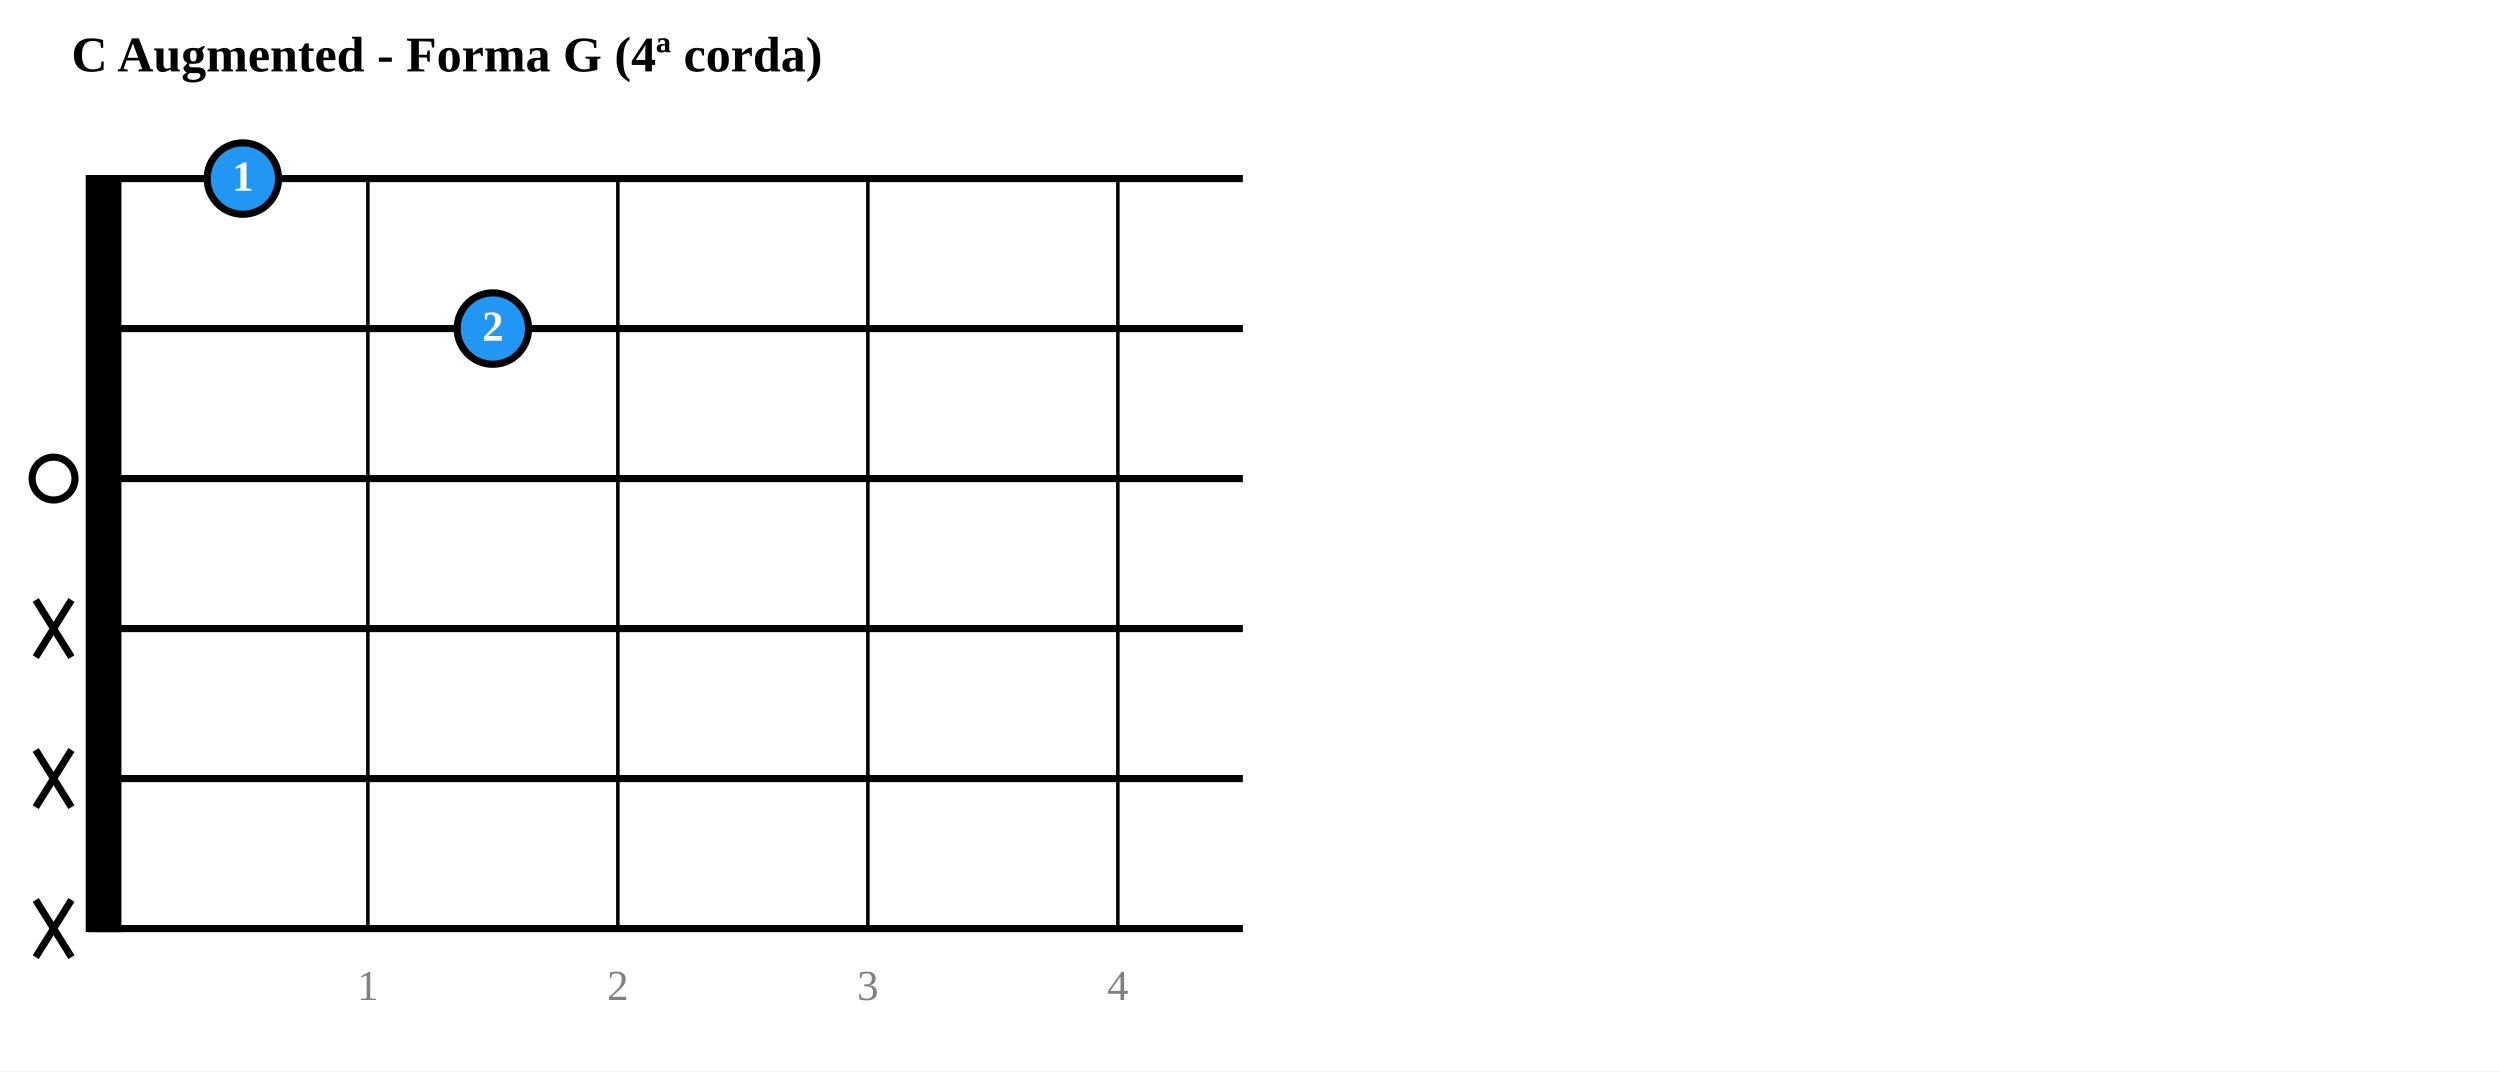
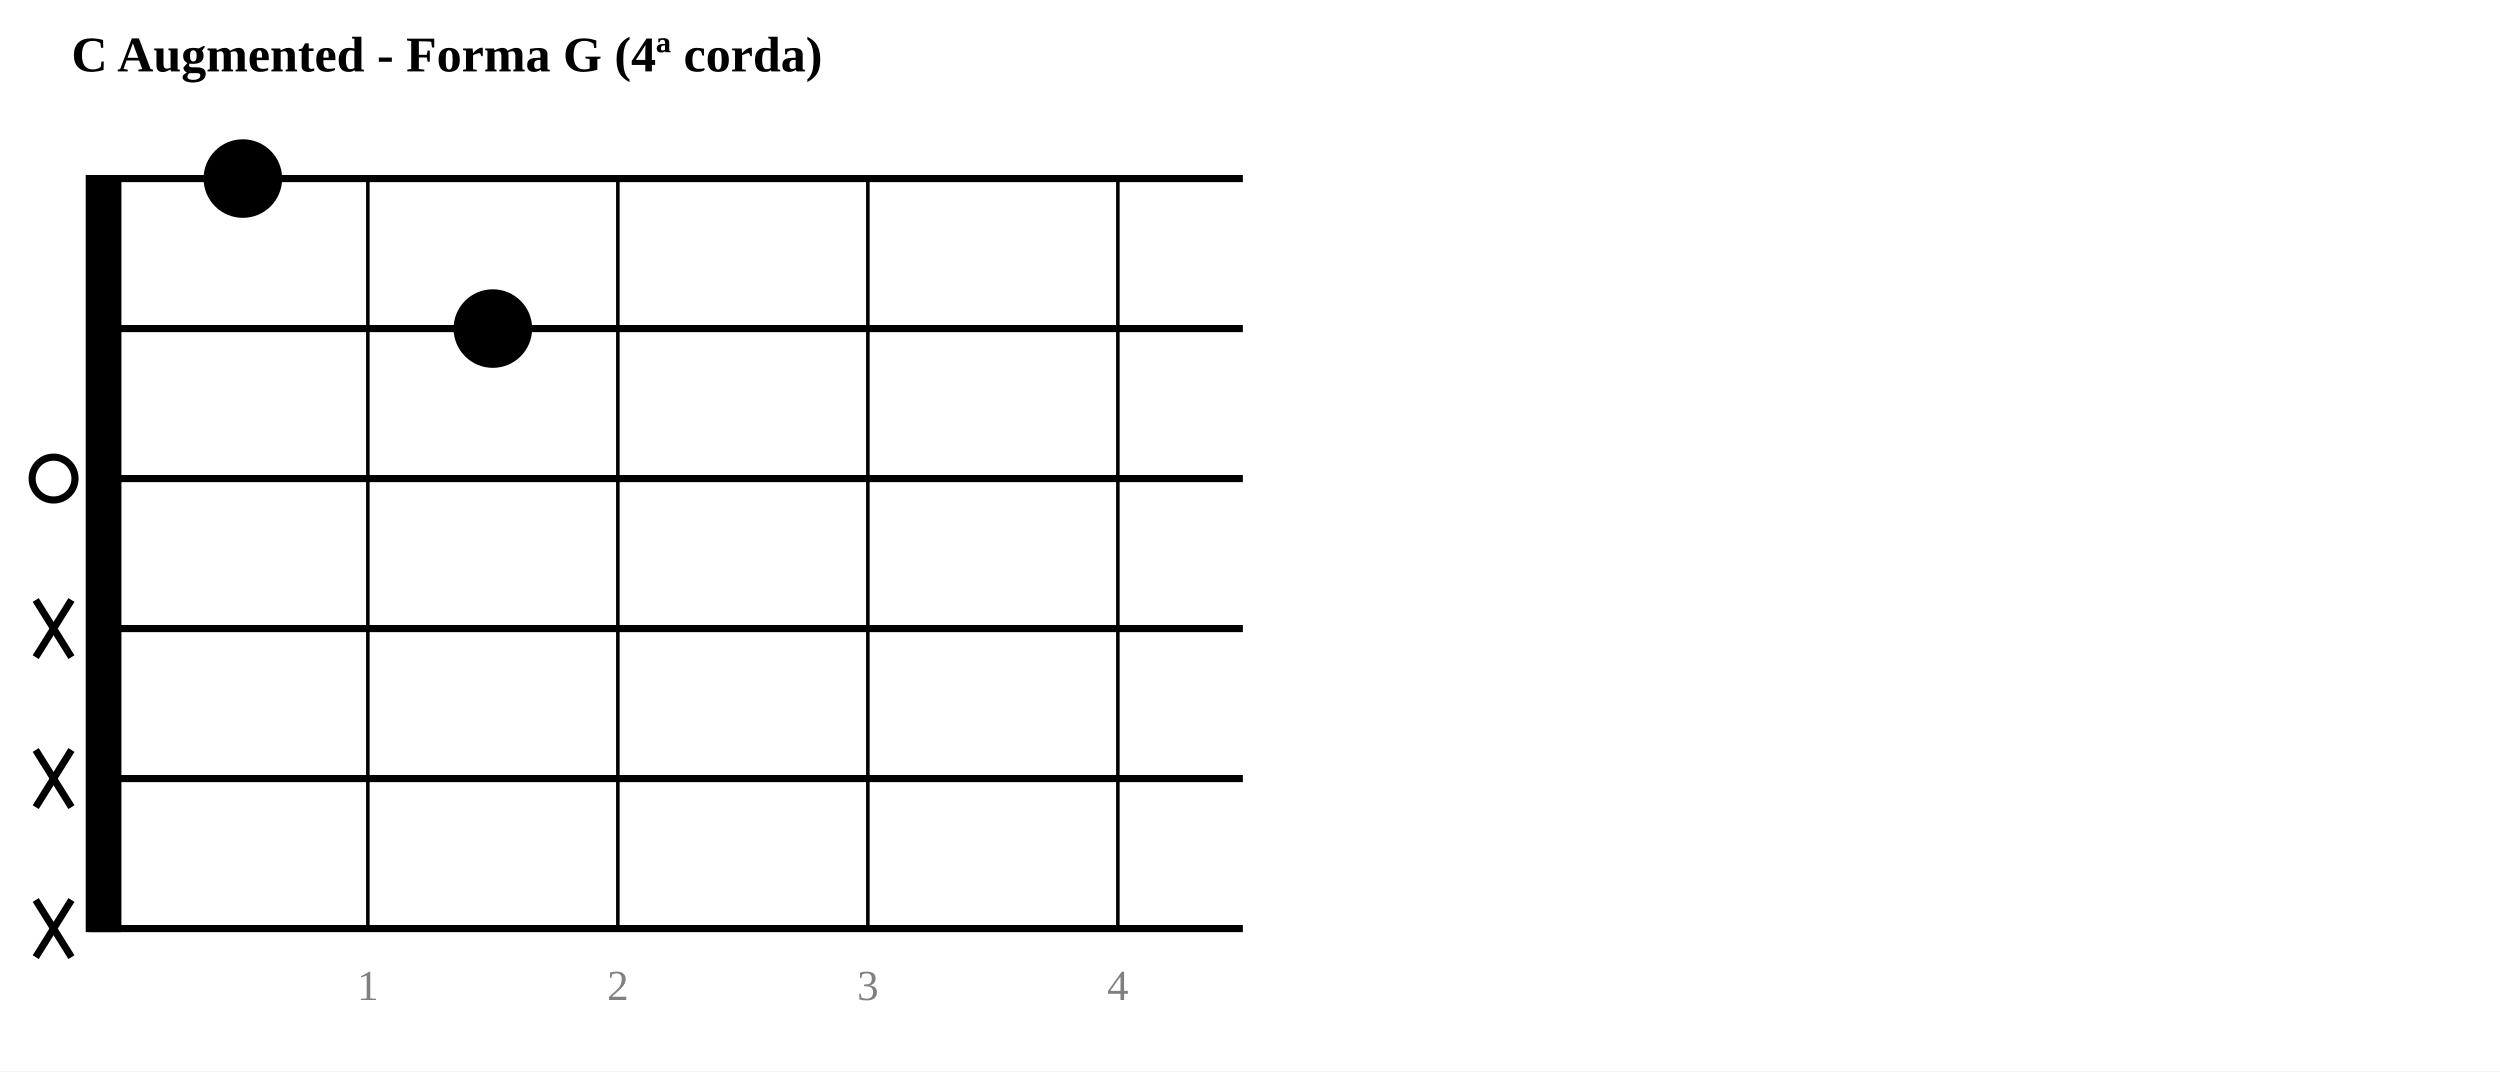
<svg xmlns="http://www.w3.org/2000/svg" width="700" height="300">
  <rect width="700" height="300" fill="white" />
  <text x="20" y="20" text-anchor="start" font-size="14" font-weight="bold">C Augmented - Forma G (4ª corda)</text>
  <rect x="25" y="50" width="8" height="210.0" fill="black" stroke="black" stroke-width="2" />
  <line x1="25" y1="50.0" x2="348.0" y2="50.0" stroke="black" stroke-width="2" />
  <line x1="25" y1="92.0" x2="348.0" y2="92.0" stroke="black" stroke-width="2" />
  <line x1="25" y1="134.0" x2="348.0" y2="134.0" stroke="black" stroke-width="2" />
  <line x1="25" y1="176.0" x2="348.0" y2="176.0" stroke="black" stroke-width="2" />
  <line x1="25" y1="218.0" x2="348.0" y2="218.0" stroke="black" stroke-width="2" />
  <line x1="25" y1="260.0" x2="348.0" y2="260.0" stroke="black" stroke-width="2" />
  <line x1="103" y1="50" x2="103" y2="260.0" stroke="black" stroke-width="1" />
  <text x="103" y="280.0" text-anchor="middle" font-size="12" fill="gray">1</text>
  <line x1="173" y1="50" x2="173" y2="260.0" stroke="black" stroke-width="1" />
  <text x="173" y="280.0" text-anchor="middle" font-size="12" fill="gray">2</text>
  <line x1="243" y1="50" x2="243" y2="260.0" stroke="black" stroke-width="1" />
  <text x="243" y="280.0" text-anchor="middle" font-size="12" fill="gray">3</text>
  <line x1="313" y1="50" x2="313" y2="260.0" stroke="black" stroke-width="1" />
  <text x="313" y="280.0" text-anchor="middle" font-size="12" fill="gray">4</text>
-   <circle cx="68.0" cy="50.0" r="10" fill="#2196F3" stroke="black" stroke-width="2" />
-   <text x="68.0" y="50.0" text-anchor="middle" dominant-baseline="middle" font-size="12" font-weight="bold" fill="white">1</text>
-   <circle cx="138.0" cy="92.0" r="10" fill="#2196F3" stroke="black" stroke-width="2" />
-   <text x="138.0" y="92.0" text-anchor="middle" dominant-baseline="middle" font-size="12" font-weight="bold" fill="white">2</text>
+   <circle cx="68.0" cy="50.0" r="10" fill="black" stroke="black" stroke-width="2" />
+   <circle cx="138.0" cy="92.0" r="10" fill="black" stroke="black" stroke-width="2" />
  <circle cx="15" cy="134.0" r="6" fill="none" stroke="black" stroke-width="2" />
  <line x1="10" y1="168.0" x2="20" y2="184.0" stroke="black" stroke-width="2" />
  <line x1="20" y1="168.0" x2="10" y2="184.0" stroke="black" stroke-width="2" />
  <line x1="10" y1="210.0" x2="20" y2="226.0" stroke="black" stroke-width="2" />
  <line x1="20" y1="210.0" x2="10" y2="226.0" stroke="black" stroke-width="2" />
  <line x1="10" y1="252.0" x2="20" y2="268.0" stroke="black" stroke-width="2" />
  <line x1="20" y1="252.0" x2="10" y2="268.0" stroke="black" stroke-width="2" />
</svg>
